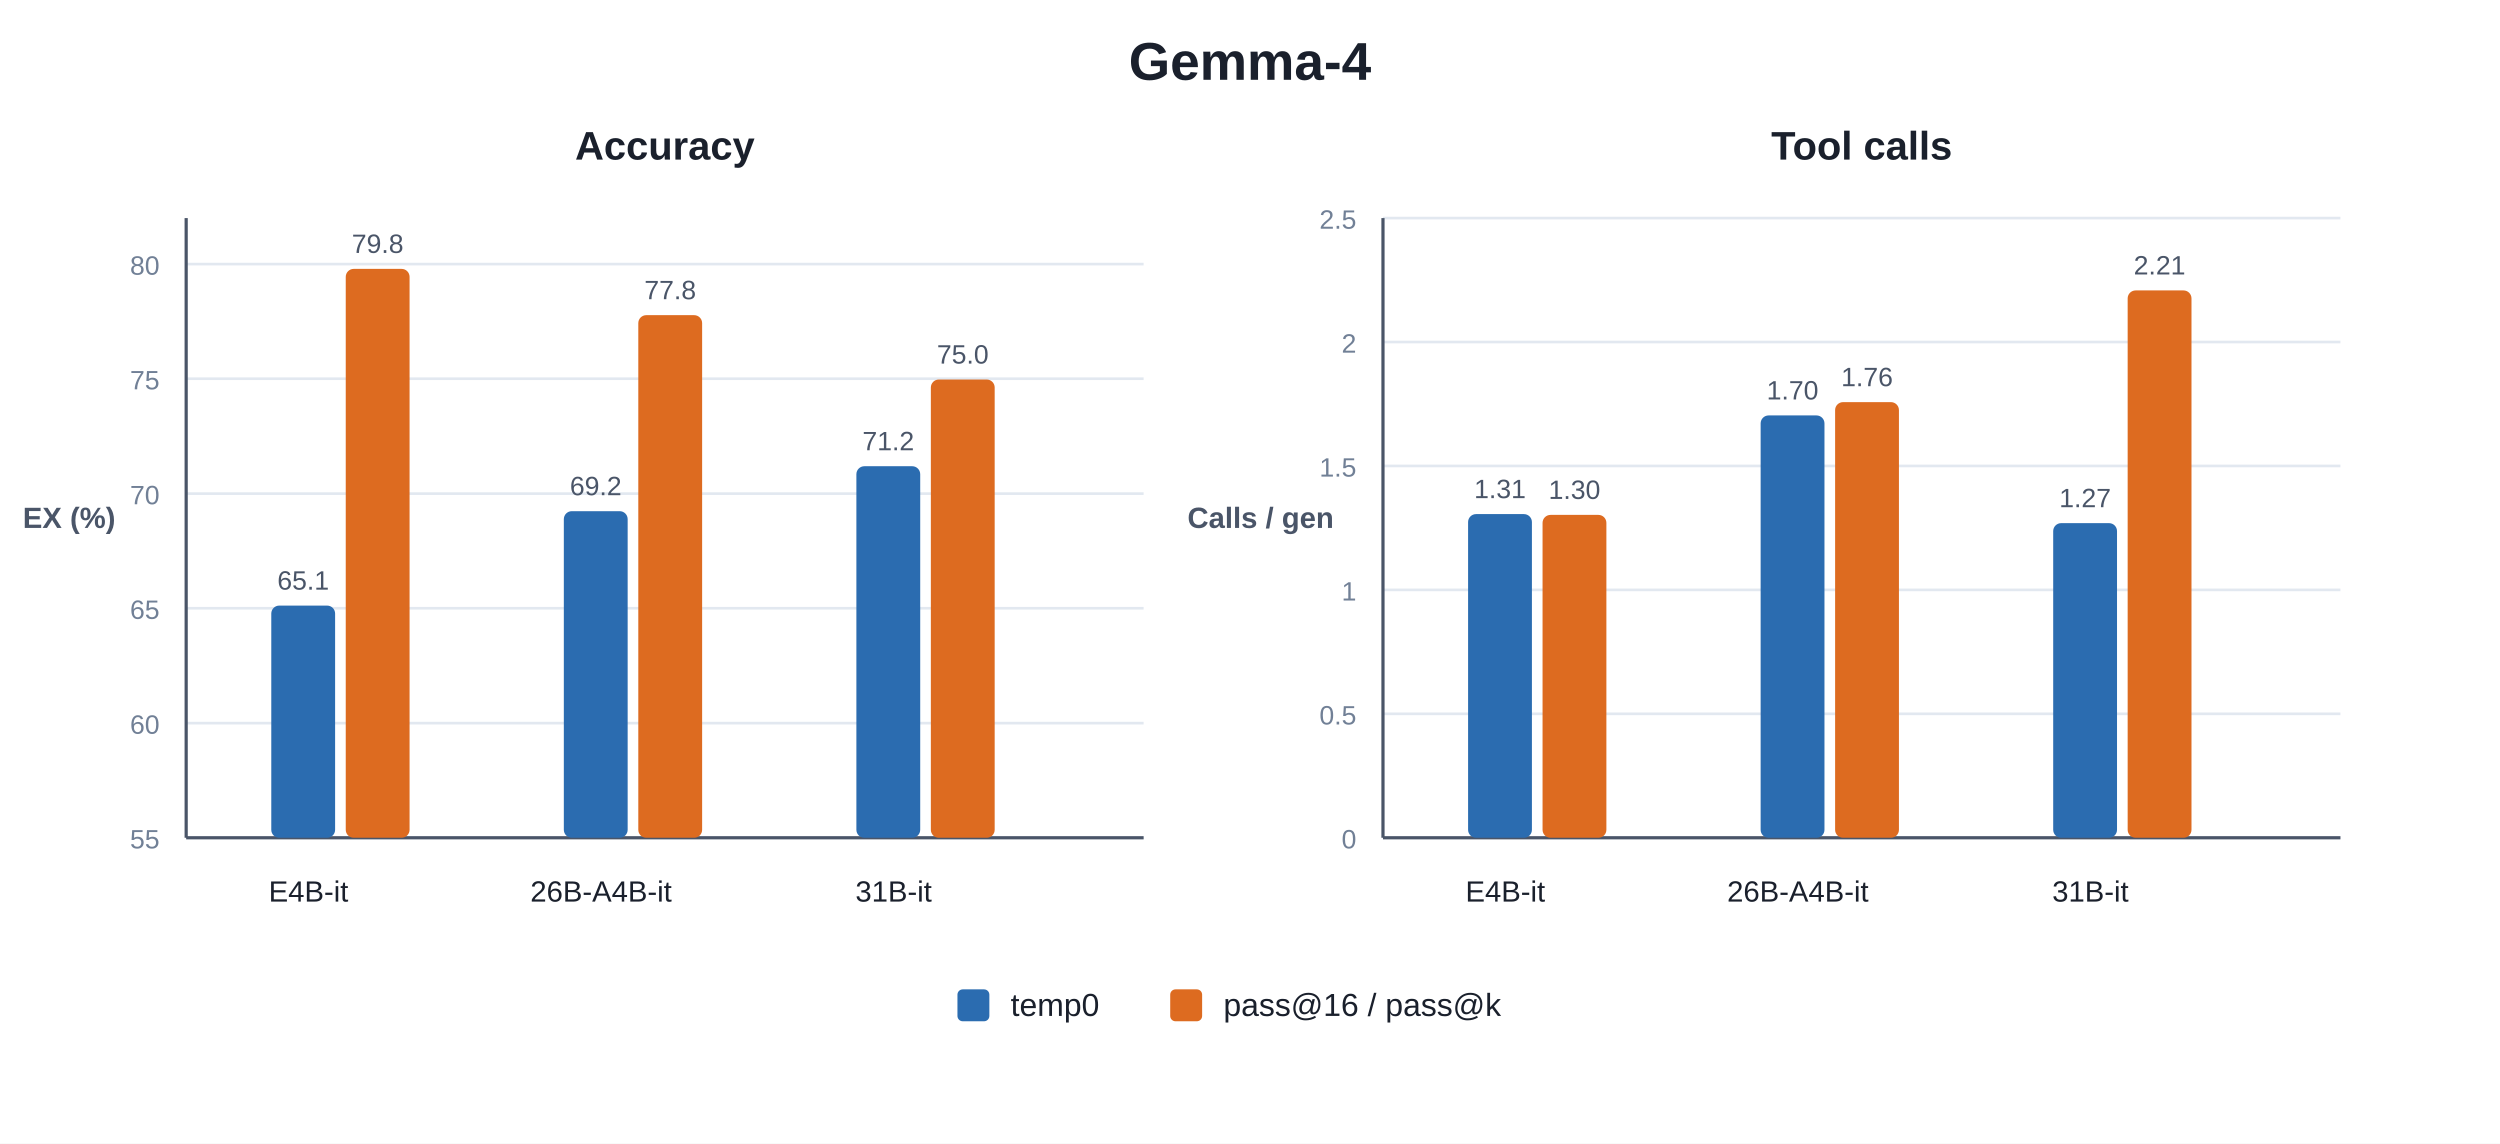
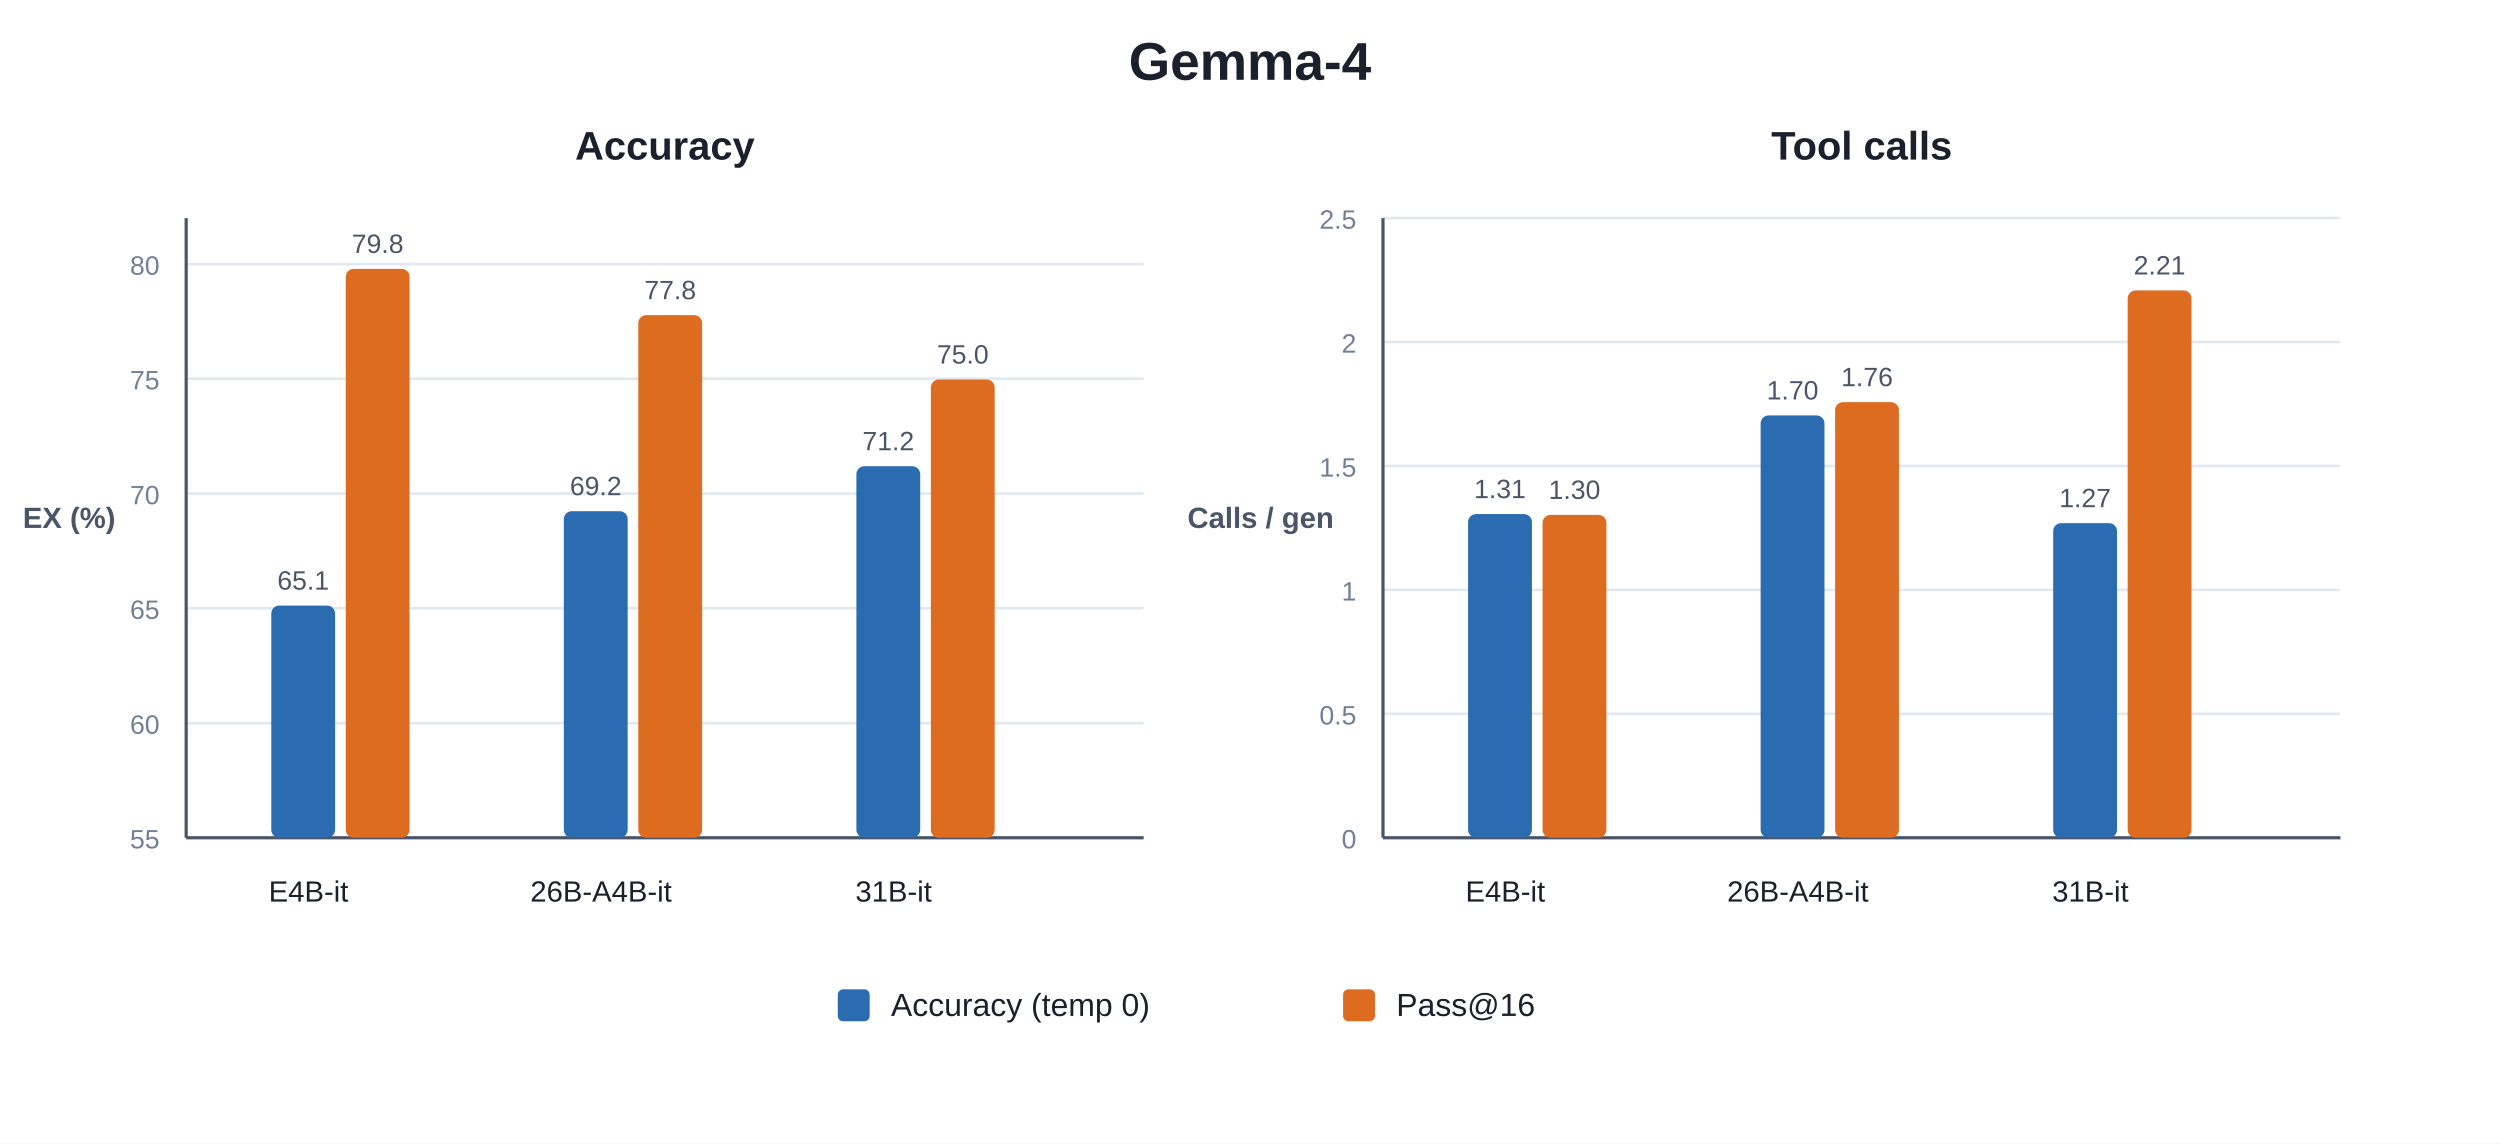
<svg xmlns="http://www.w3.org/2000/svg" width="940" height="430" viewBox="0 0 940 430" role="img" aria-label="Gemma-4 accuracy and tool-call comparison">
  <rect width="940" height="430" fill="#ffffff" />
  <text x="470.0" y="30.0" text-anchor="middle" font-family="Arial, sans-serif" font-size="20" font-weight="700" fill="#1a202c">Gemma-4</text>
  <text x="250.0" y="60.0" text-anchor="middle" font-family="Arial, sans-serif" font-size="15" font-weight="700" fill="#1a202c">Accuracy</text>
  <line x1="70.0" y1="315.0" x2="430.0" y2="315.0" stroke="#e2e8f0" stroke-width="1" />
  <text x="60.0" y="319.0" text-anchor="end" font-family="Arial, sans-serif" font-size="10" font-weight="400" fill="#718096">55</text>
  <line x1="70.0" y1="271.9" x2="430.0" y2="271.9" stroke="#e2e8f0" stroke-width="1" />
  <text x="60.0" y="275.9" text-anchor="end" font-family="Arial, sans-serif" font-size="10" font-weight="400" fill="#718096">60</text>
  <line x1="70.0" y1="228.7" x2="430.0" y2="228.7" stroke="#e2e8f0" stroke-width="1" />
  <text x="60.0" y="232.7" text-anchor="end" font-family="Arial, sans-serif" font-size="10" font-weight="400" fill="#718096">65</text>
  <line x1="70.0" y1="185.6" x2="430.0" y2="185.6" stroke="#e2e8f0" stroke-width="1" />
  <text x="60.0" y="189.6" text-anchor="end" font-family="Arial, sans-serif" font-size="10" font-weight="400" fill="#718096">70</text>
  <line x1="70.0" y1="142.4" x2="430.0" y2="142.4" stroke="#e2e8f0" stroke-width="1" />
  <text x="60.0" y="146.4" text-anchor="end" font-family="Arial, sans-serif" font-size="10" font-weight="400" fill="#718096">75</text>
  <line x1="70.0" y1="99.3" x2="430.0" y2="99.3" stroke="#e2e8f0" stroke-width="1" />
  <text x="60.0" y="103.3" text-anchor="end" font-family="Arial, sans-serif" font-size="10" font-weight="400" fill="#718096">80</text>
  <line x1="70.0" y1="315.0" x2="430.0" y2="315.0" stroke="#4a5568" stroke-width="1.2" />
  <line x1="70.0" y1="82.0" x2="70.0" y2="315.0" stroke="#4a5568" stroke-width="1.2" />
  <text x="26.0" y="198.5" text-anchor="middle" font-family="Arial, sans-serif" font-size="11" font-weight="700" fill="#4a5568">EX (%)</text>
  <rect x="102.0" y="227.7" width="24.0" height="87.3" fill="#2b6cb0" rx="3" />
  <text x="114.0" y="221.7" text-anchor="middle" font-family="Arial, sans-serif" font-size="10" font-weight="400" fill="#4a5568">65.1</text>
  <rect x="130.0" y="101.1" width="24.0" height="213.9" fill="#dd6b20" rx="3" />
  <text x="142.0" y="95.1" text-anchor="middle" font-family="Arial, sans-serif" font-size="10" font-weight="400" fill="#4a5568">79.8</text>
  <text x="116.0" y="339.0" text-anchor="middle" font-family="Arial, sans-serif" font-size="11" font-weight="400" fill="#1a202c">E4B-it</text>
  <rect x="212.0" y="192.2" width="24.0" height="122.8" fill="#2b6cb0" rx="3" />
  <text x="224.0" y="186.2" text-anchor="middle" font-family="Arial, sans-serif" font-size="10" font-weight="400" fill="#4a5568">69.2</text>
  <rect x="240.0" y="118.5" width="24.0" height="196.5" fill="#dd6b20" rx="3" />
  <text x="252.0" y="112.5" text-anchor="middle" font-family="Arial, sans-serif" font-size="10" font-weight="400" fill="#4a5568">77.8</text>
  <text x="226.0" y="339.0" text-anchor="middle" font-family="Arial, sans-serif" font-size="11" font-weight="400" fill="#1a202c">26B-A4B-it</text>
  <rect x="322.0" y="175.3" width="24.0" height="139.7" fill="#2b6cb0" rx="3" />
  <text x="334.0" y="169.3" text-anchor="middle" font-family="Arial, sans-serif" font-size="10" font-weight="400" fill="#4a5568">71.2</text>
  <rect x="350.0" y="142.7" width="24.0" height="172.3" fill="#dd6b20" rx="3" />
  <text x="362.0" y="136.7" text-anchor="middle" font-family="Arial, sans-serif" font-size="10" font-weight="400" fill="#4a5568">75.0</text>
  <text x="336.0" y="339.0" text-anchor="middle" font-family="Arial, sans-serif" font-size="11" font-weight="400" fill="#1a202c">31B-it</text>
  <text x="700.0" y="60.0" text-anchor="middle" font-family="Arial, sans-serif" font-size="15" font-weight="700" fill="#1a202c">Tool calls</text>
  <line x1="520.0" y1="315.0" x2="880.0" y2="315.0" stroke="#e2e8f0" stroke-width="1" />
  <text x="510.0" y="319.0" text-anchor="end" font-family="Arial, sans-serif" font-size="10" font-weight="400" fill="#718096">0</text>
  <line x1="520.0" y1="268.4" x2="880.0" y2="268.4" stroke="#e2e8f0" stroke-width="1" />
  <text x="510.0" y="272.4" text-anchor="end" font-family="Arial, sans-serif" font-size="10" font-weight="400" fill="#718096">0.5</text>
  <line x1="520.0" y1="221.8" x2="880.0" y2="221.8" stroke="#e2e8f0" stroke-width="1" />
  <text x="510.0" y="225.8" text-anchor="end" font-family="Arial, sans-serif" font-size="10" font-weight="400" fill="#718096">1</text>
  <line x1="520.0" y1="175.2" x2="880.0" y2="175.2" stroke="#e2e8f0" stroke-width="1" />
  <text x="510.0" y="179.2" text-anchor="end" font-family="Arial, sans-serif" font-size="10" font-weight="400" fill="#718096">1.5</text>
  <line x1="520.0" y1="128.6" x2="880.0" y2="128.6" stroke="#e2e8f0" stroke-width="1" />
  <text x="510.0" y="132.6" text-anchor="end" font-family="Arial, sans-serif" font-size="10" font-weight="400" fill="#718096">2</text>
  <line x1="520.0" y1="82.0" x2="880.0" y2="82.0" stroke="#e2e8f0" stroke-width="1" />
  <text x="510.0" y="86.0" text-anchor="end" font-family="Arial, sans-serif" font-size="10" font-weight="400" fill="#718096">2.5</text>
  <line x1="520.0" y1="315.0" x2="880.0" y2="315.0" stroke="#4a5568" stroke-width="1.2" />
  <line x1="520.0" y1="82.0" x2="520.0" y2="315.0" stroke="#4a5568" stroke-width="1.2" />
  <text x="474.0" y="198.5" text-anchor="middle" font-family="Arial, sans-serif" font-size="11" font-weight="700" fill="#4a5568">Calls / gen</text>
  <rect x="552.0" y="193.3" width="24.0" height="121.7" fill="#2b6cb0" rx="3" />
  <text x="564.0" y="187.3" text-anchor="middle" font-family="Arial, sans-serif" font-size="10" font-weight="400" fill="#4a5568">1.31</text>
  <rect x="580.0" y="193.6" width="24.0" height="121.4" fill="#dd6b20" rx="3" />
  <text x="592.0" y="187.6" text-anchor="middle" font-family="Arial, sans-serif" font-size="10" font-weight="400" fill="#4a5568">1.30</text>
  <text x="566.0" y="339.0" text-anchor="middle" font-family="Arial, sans-serif" font-size="11" font-weight="400" fill="#1a202c">E4B-it</text>
  <rect x="662.0" y="156.2" width="24.0" height="158.8" fill="#2b6cb0" rx="3" />
  <text x="674.0" y="150.2" text-anchor="middle" font-family="Arial, sans-serif" font-size="10" font-weight="400" fill="#4a5568">1.70</text>
  <rect x="690.0" y="151.2" width="24.0" height="163.8" fill="#dd6b20" rx="3" />
  <text x="702.0" y="145.2" text-anchor="middle" font-family="Arial, sans-serif" font-size="10" font-weight="400" fill="#4a5568">1.76</text>
  <text x="676.0" y="339.0" text-anchor="middle" font-family="Arial, sans-serif" font-size="11" font-weight="400" fill="#1a202c">26B-A4B-it</text>
  <rect x="772.0" y="196.7" width="24.0" height="118.3" fill="#2b6cb0" rx="3" />
  <text x="784.0" y="190.7" text-anchor="middle" font-family="Arial, sans-serif" font-size="10" font-weight="400" fill="#4a5568">1.27</text>
  <rect x="800.0" y="109.2" width="24.0" height="205.8" fill="#dd6b20" rx="3" />
  <text x="812.0" y="103.2" text-anchor="middle" font-family="Arial, sans-serif" font-size="10" font-weight="400" fill="#4a5568">2.21</text>
  <text x="786.0" y="339.0" text-anchor="middle" font-family="Arial, sans-serif" font-size="11" font-weight="400" fill="#1a202c">31B-it</text>
-   <rect x="360.0" y="372.0" width="12.0" height="12.0" fill="#2b6cb0" rx="2" />
-   <text x="380.0" y="382.0" text-anchor="start" font-family="Arial, sans-serif" font-size="12" font-weight="400" fill="#1a202c">temp0</text>
-   <rect x="440.0" y="372.0" width="12.0" height="12.0" fill="#dd6b20" rx="2" />
-   <text x="460.0" y="382.0" text-anchor="start" font-family="Arial, sans-serif" font-size="12" font-weight="400" fill="#1a202c">pass@16 / pass@k</text>
+   <rect x="315.0" y="372.0" width="12.0" height="12.0" fill="#2b6cb0" rx="2" />
+   <text x="335.0" y="382.0" text-anchor="start" font-family="Arial, sans-serif" font-size="12" font-weight="400" fill="#1a202c">Accuracy (temp 0)</text>
+   <rect x="505.0" y="372.0" width="12.0" height="12.0" fill="#dd6b20" rx="2" />
+   <text x="525.0" y="382.0" text-anchor="start" font-family="Arial, sans-serif" font-size="12" font-weight="400" fill="#1a202c">Pass@16</text>
</svg>
